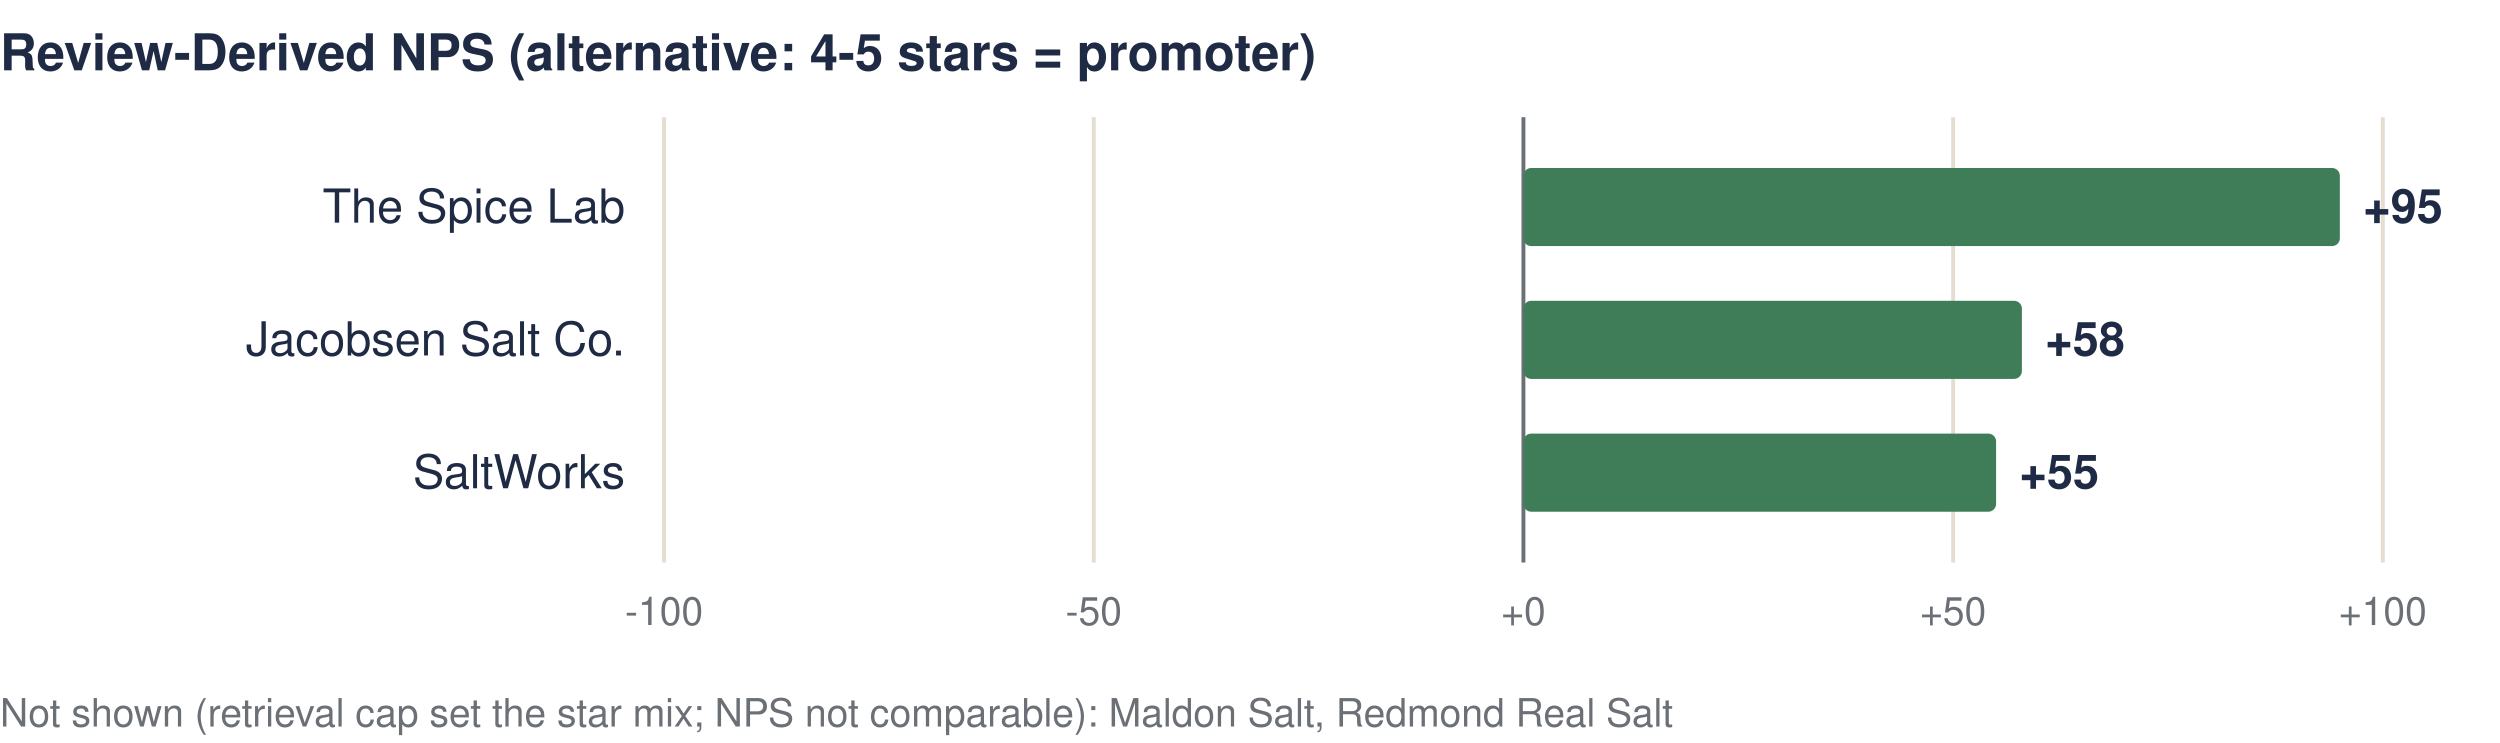
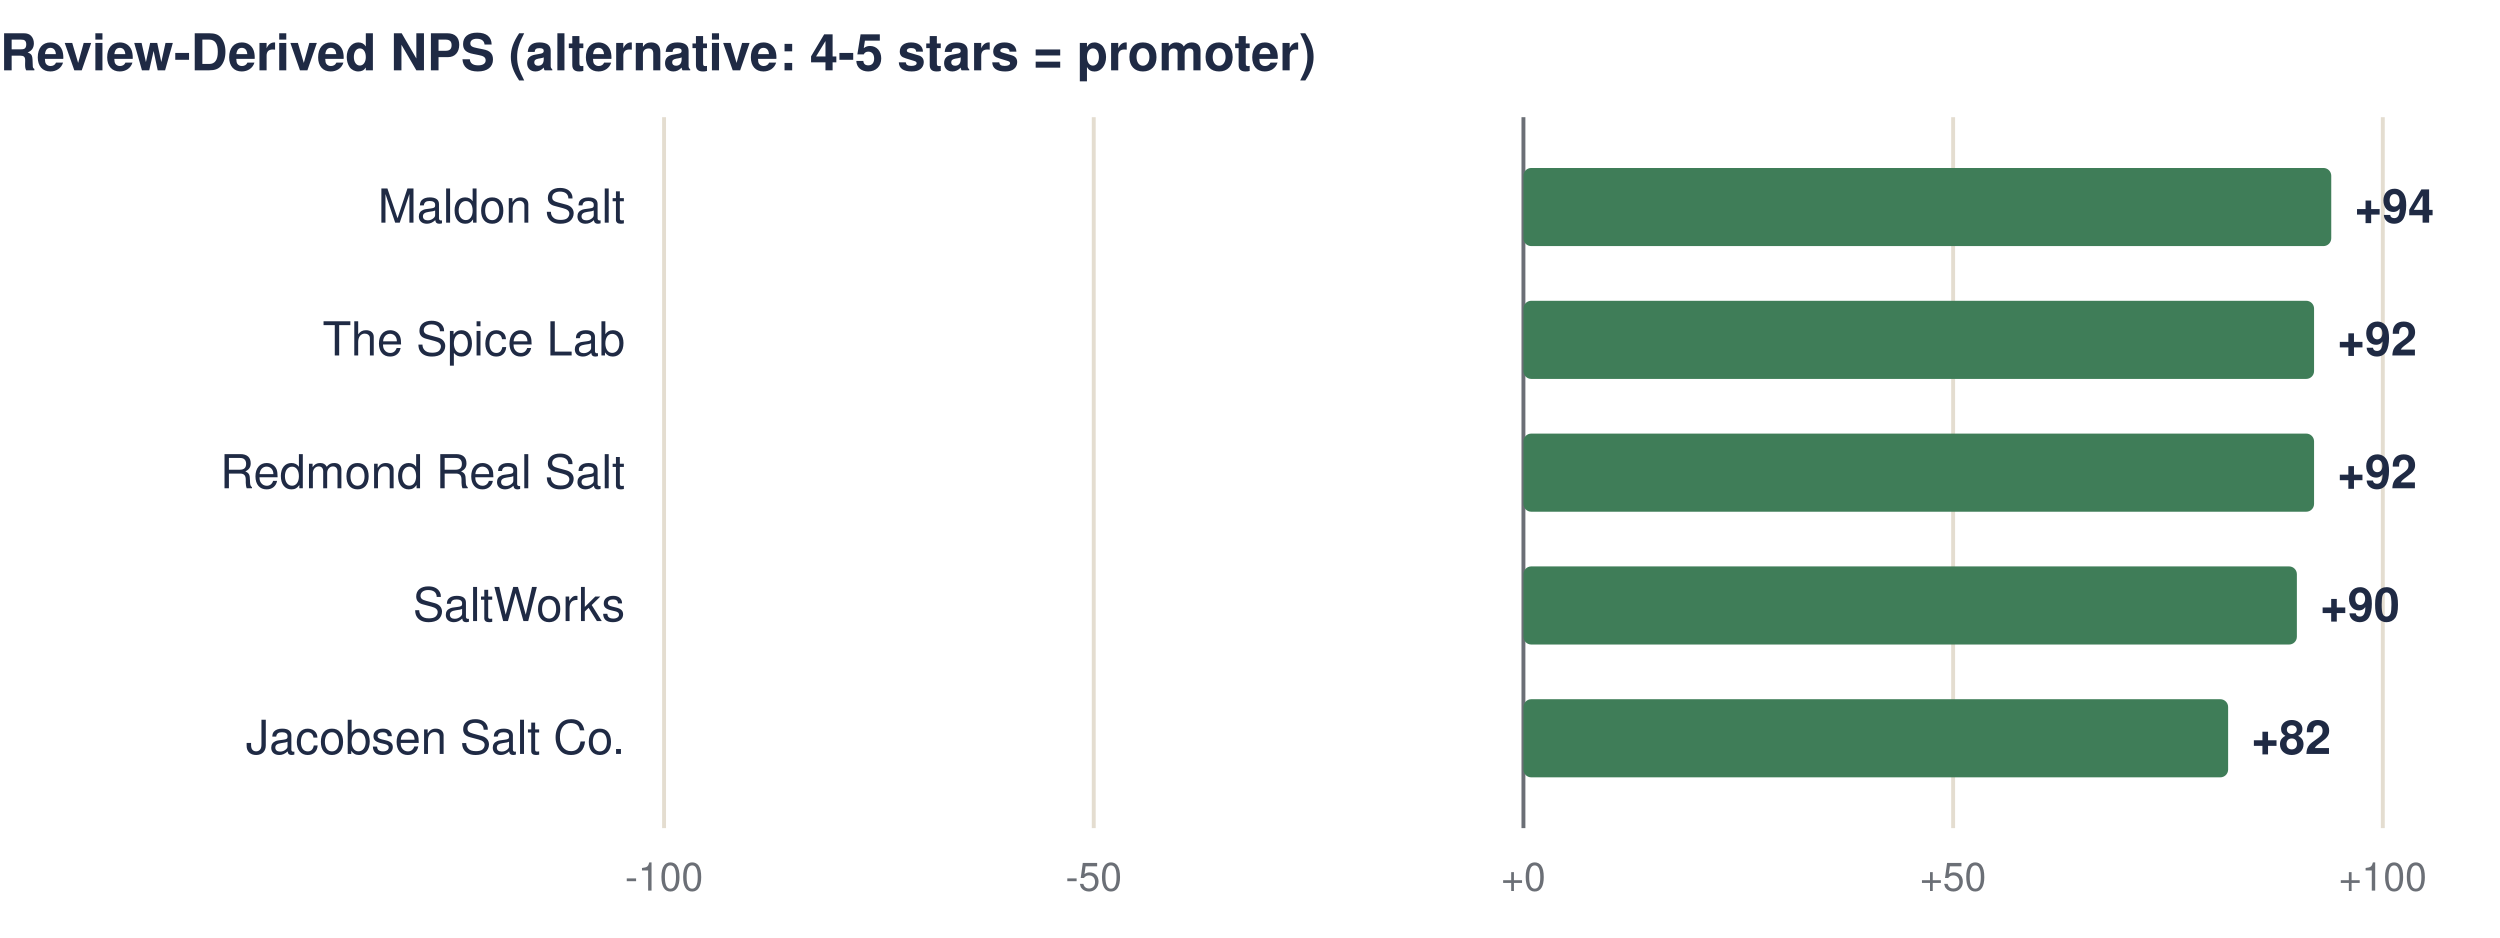
- <svg xmlns="http://www.w3.org/2000/svg" viewBox="0 0 640 190" width="640" height="190" font-family="Helvetica, Arial, sans-serif">
+ <svg xmlns="http://www.w3.org/2000/svg" viewBox="0 0 640 240" width="640" height="240" font-family="Helvetica, Arial, sans-serif">
  <text x="0" y="18" font-size="13" font-weight="600" fill="#1f2a44">Review-Derived NPS (alternative: 4-5 stars = promoter)</text>
-   <line x1="170.0" x2="170.0" y1="30" y2="144" stroke="#e4ddd0" stroke-width="1" />
-   <text x="170.0" y="160" font-size="10" text-anchor="middle" fill="#6b6f76">-100</text>
-   <line x1="280.0" x2="280.0" y1="30" y2="144" stroke="#e4ddd0" stroke-width="1" />
-   <text x="280.0" y="160" font-size="10" text-anchor="middle" fill="#6b6f76">-50</text>
-   <line x1="390.0" x2="390.0" y1="30" y2="144" stroke="#6b6f76" stroke-width="1" />
-   <text x="390.0" y="160" font-size="10" text-anchor="middle" fill="#6b6f76">+0</text>
-   <line x1="500.0" x2="500.0" y1="30" y2="144" stroke="#e4ddd0" stroke-width="1" />
-   <text x="500.0" y="160" font-size="10" text-anchor="middle" fill="#6b6f76">+50</text>
-   <line x1="610.0" x2="610.0" y1="30" y2="144" stroke="#e4ddd0" stroke-width="1" />
-   <text x="610.0" y="160" font-size="10" text-anchor="middle" fill="#6b6f76">+100</text>
-   <text x="160" y="57.0" font-size="12" text-anchor="end" fill="#1f2a44">The Spice Lab</text>
-   <rect x="390.0" y="43" width="209.0" height="20" rx="2" fill="#3f7d58" />
-   <text x="605.0" y="57.0" font-size="12" font-weight="600" text-anchor="start" fill="#1f2a44">+95</text>
-   <text x="160" y="91.0" font-size="12" text-anchor="end" fill="#1f2a44">Jacobsen Salt Co.</text>
-   <rect x="390.0" y="77" width="127.6" height="20" rx="2" fill="#3f7d58" />
-   <text x="523.6" y="91.0" font-size="12" font-weight="600" text-anchor="start" fill="#1f2a44">+58</text>
-   <text x="160" y="125.0" font-size="12" text-anchor="end" fill="#1f2a44">SaltWorks</text>
-   <rect x="390.0" y="111" width="121.0" height="20" rx="2" fill="#3f7d58" />
-   <text x="517.0" y="125.0" font-size="12" font-weight="600" text-anchor="start" fill="#1f2a44">+55</text>
-   <text x="0" y="186" font-size="10" fill="#6b6f76">Not shown (retrieval cap set the star mix; NPS not comparable): Maldon Salt, Redmond Real Salt</text>
+   <line x1="170.0" x2="170.0" y1="30" y2="212" stroke="#e4ddd0" stroke-width="1" />
+   <text x="170.0" y="228" font-size="10" text-anchor="middle" fill="#6b6f76">-100</text>
+   <line x1="280.0" x2="280.0" y1="30" y2="212" stroke="#e4ddd0" stroke-width="1" />
+   <text x="280.0" y="228" font-size="10" text-anchor="middle" fill="#6b6f76">-50</text>
+   <line x1="390.0" x2="390.0" y1="30" y2="212" stroke="#6b6f76" stroke-width="1" />
+   <text x="390.0" y="228" font-size="10" text-anchor="middle" fill="#6b6f76">+0</text>
+   <line x1="500.0" x2="500.0" y1="30" y2="212" stroke="#e4ddd0" stroke-width="1" />
+   <text x="500.0" y="228" font-size="10" text-anchor="middle" fill="#6b6f76">+50</text>
+   <line x1="610.0" x2="610.0" y1="30" y2="212" stroke="#e4ddd0" stroke-width="1" />
+   <text x="610.0" y="228" font-size="10" text-anchor="middle" fill="#6b6f76">+100</text>
+   <text x="160" y="57.0" font-size="12" text-anchor="end" fill="#1f2a44">Maldon Salt</text>
+   <rect x="390.0" y="43" width="206.8" height="20" rx="2" fill="#3f7d58" />
+   <text x="602.8" y="57.0" font-size="12" font-weight="600" text-anchor="start" fill="#1f2a44">+94</text>
+   <text x="160" y="91.0" font-size="12" text-anchor="end" fill="#1f2a44">The Spice Lab</text>
+   <rect x="390.0" y="77" width="202.4" height="20" rx="2" fill="#3f7d58" />
+   <text x="598.4" y="91.0" font-size="12" font-weight="600" text-anchor="start" fill="#1f2a44">+92</text>
+   <text x="160" y="125.0" font-size="12" text-anchor="end" fill="#1f2a44">Redmond Real Salt</text>
+   <rect x="390.0" y="111" width="202.4" height="20" rx="2" fill="#3f7d58" />
+   <text x="598.4" y="125.0" font-size="12" font-weight="600" text-anchor="start" fill="#1f2a44">+92</text>
+   <text x="160" y="159.0" font-size="12" text-anchor="end" fill="#1f2a44">SaltWorks</text>
+   <rect x="390.0" y="145" width="198.0" height="20" rx="2" fill="#3f7d58" />
+   <text x="594.0" y="159.0" font-size="12" font-weight="600" text-anchor="start" fill="#1f2a44">+90</text>
+   <text x="160" y="193.0" font-size="12" text-anchor="end" fill="#1f2a44">Jacobsen Salt Co.</text>
+   <rect x="390.0" y="179" width="180.4" height="20" rx="2" fill="#3f7d58" />
+   <text x="576.4" y="193.0" font-size="12" font-weight="600" text-anchor="start" fill="#1f2a44">+82</text>
</svg>
